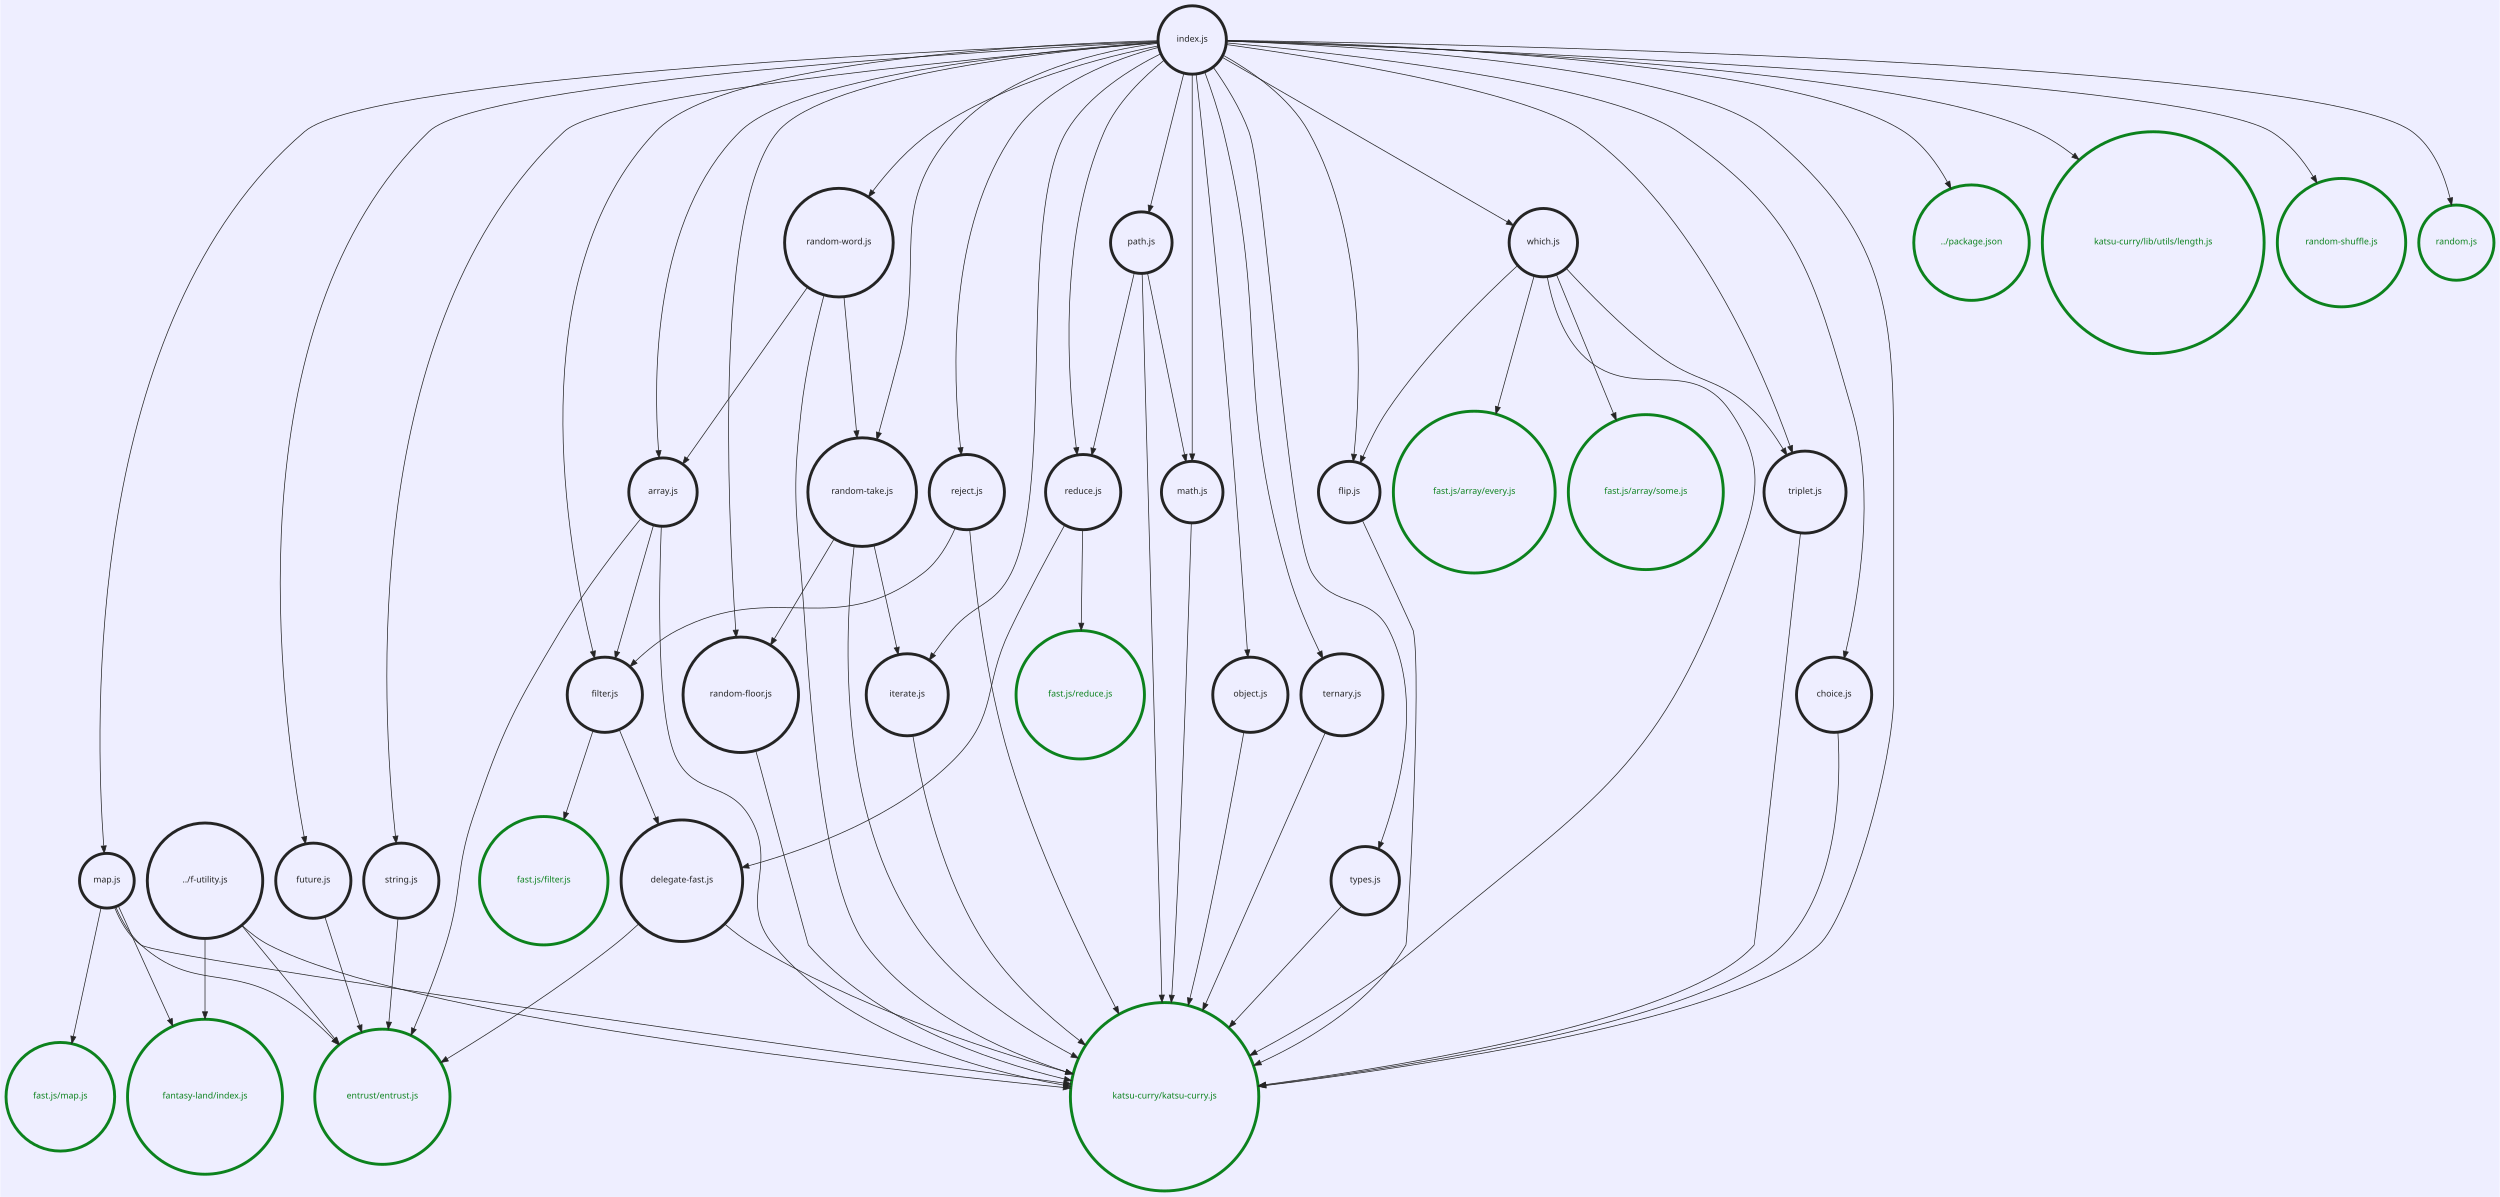
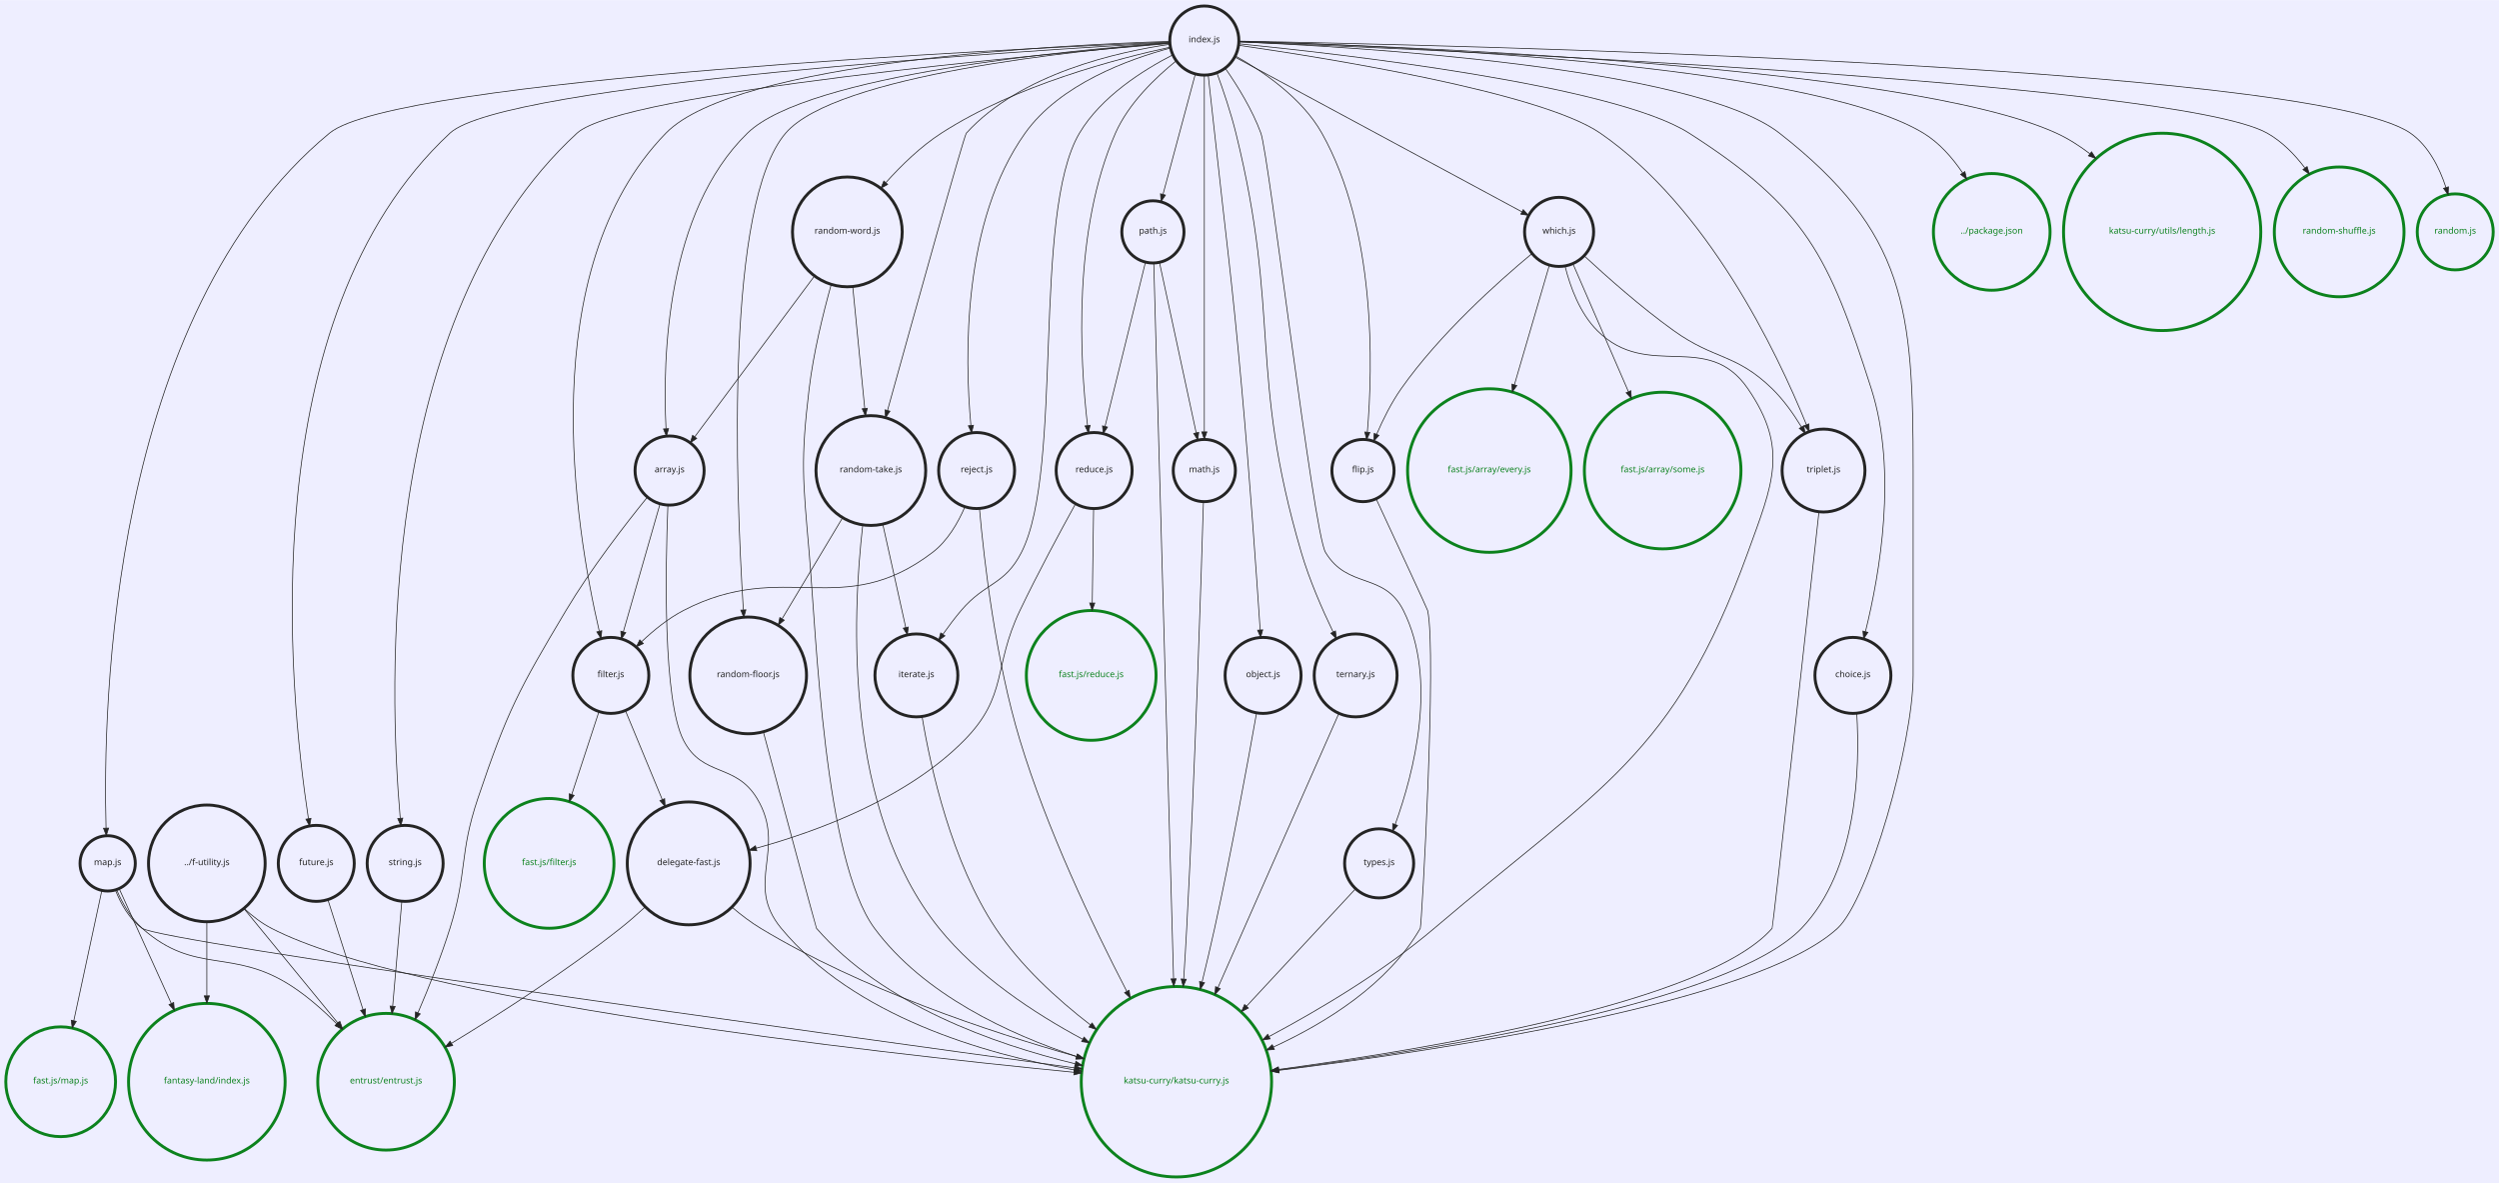
- <svg xmlns="http://www.w3.org/2000/svg" width="3438pt" height="1646pt" viewBox="0.00 0.00 3438.19 1646.49">
-   <g id="graph0" class="graph" transform="scale(1 1) rotate(0) translate(7.992 1638.494)">
-     <polygon fill="#eeeeff" stroke="transparent" points="-7.992,7.992 -7.992,-1638.494 3430.199,-1638.494 3430.199,7.992 -7.992,7.992" />
+ <svg xmlns="http://www.w3.org/2000/svg" width="3402pt" height="1610pt" viewBox="0.00 0.00 3402.19 1609.70">
+   <g id="graph0" class="graph" transform="scale(1 1) rotate(0) translate(7.992 1601.704)">
+     <polygon fill="#eeeeff" stroke="transparent" points="-7.992,7.992 -7.992,-1601.704 3394.199,-1601.704 3394.199,7.992 -7.992,7.992" />
    <g id="node1" class="node">
      <ellipse fill="none" stroke="#242424" stroke-width="4" cx="273.6" cy="-426.964" rx="79.398" ry="79.398" />
      <text text-anchor="middle" x="273.6" y="-424.564" font-family="Fira Code" font-size="12.00" fill="#242424">../f-utility.js</text>
    </g>
    <g id="node2" class="node">
      <ellipse fill="none" stroke="#0c821d" stroke-width="4" cx="517.6" cy="-129.784" rx="92.99" ry="92.99" />
      <text text-anchor="middle" x="517.6" y="-127.384" font-family="Fira Code" font-size="12.00" fill="#0c821d">entrust/entrust.js</text>
    </g>
    <g id="edge1" class="edge">
      <path fill="none" stroke="#242424" d="M323.861,-365.748C360.94,-320.589 411.73,-258.729 452.004,-209.677" />
      <polygon fill="#242424" stroke="#242424" points="454.733,-211.868 458.374,-201.918 449.323,-207.426 454.733,-211.868" />
    </g>
    <g id="node3" class="node">
      <ellipse fill="none" stroke="#0c821d" stroke-width="4" cx="273.6" cy="-129.784" rx="106.582" ry="106.582" />
      <text text-anchor="middle" x="273.6" y="-127.384" font-family="Fira Code" font-size="12.00" fill="#0c821d">fantasy-land/index.js</text>
    </g>
    <g id="edge2" class="edge">
      <path fill="none" stroke="#242424" d="M273.6,-347.715C273.6,-316.862 273.6,-280.868 273.6,-247.125" />
      <polygon fill="#242424" stroke="#242424" points="277.1,-246.733 273.6,-236.733 270.1,-246.733 277.1,-246.733" />
    </g>
    <g id="node4" class="node">
      <ellipse fill="none" stroke="#0c821d" stroke-width="4" cx="1593.6" cy="-129.784" rx="129.568" ry="129.568" />
      <text text-anchor="middle" x="1593.6" y="-127.384" font-family="Fira Code" font-size="12.00" fill="#0c821d">katsu-curry/katsu-curry.js</text>
    </g>
    <g id="edge3" class="edge">
      <path fill="none" stroke="#242424" d="M324.142,-365.819C335.46,-355.305 348.139,-345.537 361.6,-338.568 550.528,-240.748 1173.153,-170.262 1454.004,-142.647" />
      <polygon fill="#242424" stroke="#242424" points="1454.647,-146.101 1464.258,-141.643 1453.965,-139.134 1454.647,-146.101" />
    </g>
    <g id="node5" class="node">
-       <ellipse fill="none" stroke="#0c821d" stroke-width="4" cx="2703.6" cy="-1304.708" rx="79.398" ry="79.398" />
-       <text text-anchor="middle" x="2703.6" y="-1302.308" font-family="Fira Code" font-size="12.00" fill="#0c821d">../package.json</text>
+       <ellipse fill="none" stroke="#0c821d" stroke-width="4" cx="2703.6" cy="-1286.313" rx="79.398" ry="79.398" />
+       <text text-anchor="middle" x="2703.6" y="-1283.913" font-family="Fira Code" font-size="12.00" fill="#0c821d">../package.json</text>
    </g>
    <g id="node6" class="node">
      <ellipse fill="none" stroke="#242424" stroke-width="4" cx="903.6" cy="-961.541" rx="47.017" ry="47.017" />
      <text text-anchor="middle" x="903.6" y="-959.141" font-family="Fira Code" font-size="12.00" fill="#242424">array.js</text>
    </g>
    <g id="edge4" class="edge">
      <path fill="none" stroke="#242424" d="M873.215,-925.142C842.972,-887.907 796.325,-827.664 762.6,-771.152 698.248,-663.321 682.719,-634.353 642.6,-515.36 616.924,-439.203 628.602,-415.269 604.6,-338.568 592.597,-300.209 576.285,-259.149 561.028,-223.678" />
      <polygon fill="#242424" stroke="#242424" points="564.155,-222.092 556.967,-214.309 557.732,-224.876 564.155,-222.092" />
    </g>
    <g id="edge5" class="edge">
      <path fill="none" stroke="#242424" d="M901.294,-914.377C897.847,-828.12 894.469,-648.8 922.6,-594.36 948.602,-544.041 993.316,-563.842 1022.6,-515.36 1063.926,-446.94 1004.562,-400.083 1055.6,-338.568 1154.713,-219.107 1330.908,-167.771 1454.585,-145.856" />
      <polygon fill="#242424" stroke="#242424" points="1455.257,-149.292 1464.515,-144.14 1454.065,-142.394 1455.257,-149.292" />
    </g>
    <g id="node7" class="node">
      <ellipse fill="none" stroke="#242424" stroke-width="4" cx="823.6" cy="-682.756" rx="51.714" ry="51.714" />
      <text text-anchor="middle" x="823.6" y="-680.356" font-family="Fira Code" font-size="12.00" fill="#242424">filter.js</text>
    </g>
    <g id="edge6" class="edge">
      <path fill="none" stroke="#242424" d="M890.569,-916.129C876.967,-868.731 855.579,-794.196 840.644,-742.152" />
      <polygon fill="#242424" stroke="#242424" points="843.963,-741.029 837.841,-732.383 837.235,-742.96 843.963,-741.029" />
    </g>
    <g id="node9" class="node">
      <ellipse fill="none" stroke="#242424" stroke-width="4" cx="929.6" cy="-426.964" rx="83.595" ry="83.595" />
      <text text-anchor="middle" x="929.6" y="-424.564" font-family="Fira Code" font-size="12.00" fill="#242424">delegate-fast.js</text>
    </g>
    <g id="edge11" class="edge">
      <path fill="none" stroke="#242424" d="M843.414,-634.943C857.506,-600.936 876.837,-554.289 893.62,-513.789" />
      <polygon fill="#242424" stroke="#242424" points="896.897,-515.023 897.492,-504.445 890.43,-512.343 896.897,-515.023" />
    </g>
    <g id="node10" class="node">
      <ellipse fill="none" stroke="#0c821d" stroke-width="4" cx="739.6" cy="-426.964" rx="88.292" ry="88.292" />
      <text text-anchor="middle" x="739.6" y="-424.564" font-family="Fira Code" font-size="12.00" fill="#0c821d">fast.js/filter.js</text>
    </g>
    <g id="edge10" class="edge">
      <path fill="none" stroke="#242424" d="M807.404,-633.437C796.922,-601.517 782.939,-558.937 770.395,-520.737" />
      <polygon fill="#242424" stroke="#242424" points="773.685,-519.538 767.239,-511.129 767.034,-521.722 773.685,-519.538" />
    </g>
    <g id="node8" class="node">
      <ellipse fill="none" stroke="#242424" stroke-width="4" cx="2514.6" cy="-682.756" rx="51.714" ry="51.714" />
      <text text-anchor="middle" x="2514.6" y="-680.356" font-family="Fira Code" font-size="12.00" fill="#242424">choice.js</text>
    </g>
    <g id="edge7" class="edge">
      <path fill="none" stroke="#242424" d="M2519.825,-631.313C2524.38,-556.49 2520.858,-417.935 2444.6,-338.568 2347.333,-237.335 1947.963,-173.548 1732.67,-145.833" />
      <polygon fill="#242424" stroke="#242424" points="1732.922,-142.337 1722.559,-144.54 1732.034,-149.28 1732.922,-142.337" />
    </g>
    <g id="edge8" class="edge">
      <path fill="none" stroke="#242424" d="M870.245,-367.548C859.356,-357.524 847.864,-347.487 836.6,-338.568 762.731,-280.071 672.372,-222.07 606.705,-182.103" />
      <polygon fill="#242424" stroke="#242424" points="608.378,-179.024 598.013,-176.83 604.748,-185.009 608.378,-179.024" />
    </g>
    <g id="edge9" class="edge">
      <path fill="none" stroke="#242424" d="M988.688,-367.233C1000.907,-356.789 1014.168,-346.686 1027.6,-338.568 1164.262,-255.968 1338.9,-197.7 1457.806,-164.08" />
      <polygon fill="#242424" stroke="#242424" points="1459.018,-167.375 1467.7,-161.303 1457.126,-160.636 1459.018,-167.375" />
    </g>
    <g id="node11" class="node">
      <ellipse fill="none" stroke="#242424" stroke-width="4" cx="1847.6" cy="-961.541" rx="42.32" ry="42.32" />
      <text text-anchor="middle" x="1847.6" y="-959.141" font-family="Fira Code" font-size="12.00" fill="#242424">flip.js</text>
    </g>
    <g id="edge12" class="edge">
      <path fill="none" stroke="#242424" d="M1865.508,-923.066C1891.108,-868.027 1935.157,-773.169 1935.6,-771.152 1948.238,-713.689 1927.496,-341.847 1925.6,-338.568 1881.721,-262.68 1798.008,-210.317 1725.625,-177.01" />
      <polygon fill="#242424" stroke="#242424" points="1726.958,-173.771 1716.404,-172.84 1724.074,-180.15 1726.958,-173.771" />
    </g>
    <g id="node12" class="node">
      <ellipse fill="none" stroke="#242424" stroke-width="4" cx="422.6" cy="-426.964" rx="51.714" ry="51.714" />
      <text text-anchor="middle" x="422.6" y="-424.564" font-family="Fira Code" font-size="12.00" fill="#242424">future.js</text>
    </g>
    <g id="edge13" class="edge">
      <path fill="none" stroke="#242424" d="M438.394,-377.557C451.381,-336.933 470.186,-278.106 486.214,-227.965" />
      <polygon fill="#242424" stroke="#242424" points="489.565,-228.977 489.276,-218.386 482.898,-226.846 489.565,-228.977" />
    </g>
    <g id="node13" class="node">
-       <ellipse fill="none" stroke="#242424" stroke-width="4" cx="1631.6" cy="-1583.493" rx="47.017" ry="47.017" />
-       <text text-anchor="middle" x="1631.6" y="-1581.093" font-family="Fira Code" font-size="12.00" fill="#242424">index.js</text>
+       <ellipse fill="none" stroke="#242424" stroke-width="4" cx="1631.6" cy="-1546.704" rx="47.017" ry="47.017" />
+       <text text-anchor="middle" x="1631.6" y="-1544.304" font-family="Fira Code" font-size="12.00" fill="#242424">index.js</text>
    </g>
    <g id="edge14" class="edge">
-       <path fill="none" stroke="#242424" d="M1678.824,-1582.059C1831.103,-1576.525 2305.954,-1551.888 2420.6,-1457.485 2601.154,-1308.812 2596.6,-1195.429 2596.6,-961.541 2596.6,-961.541 2596.6,-961.541 2596.6,-682.756 2596.6,-590.41 2536.301,-377.893 2493.6,-338.568 2383.717,-237.372 1957.288,-172.907 1733.113,-145.295" />
+       <path fill="none" stroke="#242424" d="M1678.807,-1544.962C1829.924,-1538.509 2298.645,-1511.435 2414.6,-1420.696 2587.476,-1285.414 2596.6,-1181.057 2596.6,-961.541 2596.6,-961.541 2596.6,-961.541 2596.6,-682.756 2596.6,-590.41 2536.301,-377.893 2493.6,-338.568 2383.717,-237.372 1957.288,-172.907 1733.113,-145.295" />
      <polygon fill="#242424" stroke="#242424" points="1733.273,-141.788 1722.922,-144.048 1732.423,-148.736 1733.273,-141.788" />
    </g>
    <g id="edge16" class="edge">
-       <path fill="none" stroke="#242424" d="M1678.657,-1582.732C1852.099,-1579.133 2453.679,-1559.399 2610.6,-1457.485 2636.336,-1440.77 2656.062,-1414.192 2670.582,-1387.857" />
-       <polygon fill="#242424" stroke="#242424" points="2673.713,-1389.424 2675.308,-1378.95 2667.529,-1386.143 2673.713,-1389.424" />
+       <path fill="none" stroke="#242424" d="M1678.765,-1545.634C1851.928,-1540.954 2450.854,-1517.916 2610.6,-1420.696 2632.115,-1407.602 2649.891,-1387.431 2663.935,-1366.665" />
+       <polygon fill="#242424" stroke="#242424" points="2667.01,-1368.356 2669.527,-1358.065 2661.142,-1364.54 2667.01,-1368.356" />
    </g>
    <g id="edge17" class="edge">
-       <path fill="none" stroke="#242424" d="M1584.678,-1580.499C1454.229,-1571.206 1091.449,-1538.463 1009.6,-1457.485 890.241,-1339.395 889.888,-1122.036 897.474,-1018.833" />
-       <polygon fill="#242424" stroke="#242424" points="900.983,-1018.857 898.279,-1008.613 894.005,-1018.307 900.983,-1018.857" />
+       <path fill="none" stroke="#242424" d="M1584.276,-1543.608C1453.604,-1534.091 1092.008,-1500.908 1009.6,-1420.696 899.301,-1313.335 893.874,-1115.776 898.746,-1018.588" />
+       <polygon fill="#242424" stroke="#242424" points="902.253,-1018.553 899.315,-1008.374 895.264,-1018.163 902.253,-1018.553" />
    </g>
    <g id="edge19" class="edge">
-       <path fill="none" stroke="#242424" d="M1584.465,-1582.519C1437.075,-1578.437 989.059,-1557.846 893.6,-1457.485 704.543,-1258.718 771.433,-887.628 807.13,-742.815" />
-       <polygon fill="#242424" stroke="#242424" points="810.607,-743.336 809.642,-732.785 803.817,-741.635 810.607,-743.336" />
+       <path fill="none" stroke="#242424" d="M1584.377,-1545.556C1437.779,-1540.969 994.578,-1519.067 898.6,-1420.696 717.211,-1234.783 775.096,-883.729 807.811,-743.175" />
+       <polygon fill="#242424" stroke="#242424" points="811.316,-743.562 810.215,-733.024 804.504,-741.948 811.316,-743.562" />
    </g>
    <g id="edge18" class="edge">
-       <path fill="none" stroke="#242424" d="M1678.645,-1579.524C1813.331,-1567.41 2197.301,-1527.418 2299.6,-1457.485 2465.919,-1343.787 2484.122,-1266.609 2539.6,-1072.931 2572.068,-959.585 2548.966,-820.422 2530.757,-742.659" />
-       <polygon fill="#242424" stroke="#242424" points="2534.072,-741.474 2528.339,-732.564 2527.264,-743.105 2534.072,-741.474" />
+       <path fill="none" stroke="#242424" d="M1678.834,-1542.269C1812.217,-1529.039 2188.724,-1486.634 2291.6,-1420.696 2451.427,-1318.256 2481.735,-1253.735 2539.6,-1072.931 2575.588,-960.483 2551.13,-820.714 2531.753,-742.663" />
+       <polygon fill="#242424" stroke="#242424" points="2535.034,-741.362 2529.179,-732.532 2528.249,-743.085 2535.034,-741.362" />
    </g>
    <g id="edge20" class="edge">
-       <path fill="none" stroke="#242424" d="M1673.849,-1562.691C1711.565,-1541.693 1764.852,-1505.522 1791.6,-1457.485 1871.947,-1313.19 1863.693,-1108.836 1854.233,-1013.848" />
-       <polygon fill="#242424" stroke="#242424" points="1857.687,-1013.218 1853.169,-1003.635 1850.725,-1013.944 1857.687,-1013.218" />
+       <path fill="none" stroke="#242424" d="M1673.75,-1525.846C1711.397,-1504.81 1764.638,-1468.613 1791.6,-1420.696 1865.561,-1289.252 1861.141,-1103.54 1853.539,-1013.936" />
+       <polygon fill="#242424" stroke="#242424" points="1857.005,-1013.401 1852.626,-1003.754 1850.033,-1014.027 1857.005,-1013.401" />
    </g>
    <g id="edge21" class="edge">
-       <path fill="none" stroke="#242424" d="M1584.504,-1581.147C1389.845,-1571.011 654.813,-1528.275 581.6,-1457.485 307.445,-1192.403 376.823,-665.769 409.997,-487.543" />
-       <polygon fill="#242424" stroke="#242424" points="413.466,-488.038 411.886,-477.561 406.588,-486.736 413.466,-488.038" />
+       <path fill="none" stroke="#242424" d="M1584.642,-1544.144C1393.088,-1533.276 677.485,-1488.392 604.6,-1420.696 334.958,-1170.248 385.058,-662.789 411.908,-487.858" />
+       <polygon fill="#242424" stroke="#242424" points="415.393,-488.225 413.482,-477.804 408.477,-487.142 415.393,-488.225" />
    </g>
    <g id="node14" class="node">
-       <ellipse fill="none" stroke="#0c821d" stroke-width="4" cx="2953.6" cy="-1304.708" rx="152.554" ry="152.554" />
-       <text text-anchor="middle" x="2953.6" y="-1302.308" font-family="Fira Code" font-size="12.00" fill="#0c821d">katsu-curry/lib/utils/length.js</text>
+       <ellipse fill="none" stroke="#0c821d" stroke-width="4" cx="2935.6" cy="-1286.313" rx="134.265" ry="134.265" />
+       <text text-anchor="middle" x="2935.6" y="-1283.913" font-family="Fira Code" font-size="12.00" fill="#0c821d">katsu-curry/utils/length.js</text>
    </g>
    <g id="edge15" class="edge">
-       <path fill="none" stroke="#242424" d="M1678.671,-1582.346C1869.902,-1577.087 2588.105,-1551.343 2791.6,-1457.485 2809.852,-1449.066 2827.372,-1437.766 2843.705,-1425.101" />
-       <polygon fill="#242424" stroke="#242424" points="2845.992,-1427.754 2851.626,-1418.781 2841.626,-1422.282 2845.992,-1427.754" />
+       <path fill="none" stroke="#242424" d="M1678.657,-1545.528C1869.836,-1540.153 2587.86,-1514.02 2791.6,-1420.696 2807.601,-1413.366 2822.989,-1403.552 2837.363,-1392.549" />
+       <polygon fill="#242424" stroke="#242424" points="2839.567,-1395.268 2845.242,-1386.322 2835.226,-1389.776 2839.567,-1395.268" />
    </g>
    <g id="node15" class="node">
      <ellipse fill="none" stroke="#242424" stroke-width="4" cx="1239.6" cy="-682.756" rx="56.412" ry="56.412" />
      <text text-anchor="middle" x="1239.6" y="-680.356" font-family="Fira Code" font-size="12.00" fill="#242424">iterate.js</text>
    </g>
    <g id="edge22" class="edge">
-       <path fill="none" stroke="#242424" d="M1588.452,-1564.657C1547.707,-1544.429 1488.52,-1508.213 1458.6,-1457.485 1389.501,-1340.329 1443.503,-971.771 1382.6,-850.152 1359.941,-804.902 1333.357,-809.726 1300.6,-771.152 1292.04,-761.072 1283.542,-749.793 1275.727,-738.753" />
+       <path fill="none" stroke="#242424" d="M1588.572,-1527.199C1548.659,-1506.69 1491.113,-1470.465 1461.6,-1420.696 1396.313,-1310.601 1440.661,-964.223 1382.6,-850.152 1359.645,-805.052 1333.357,-809.726 1300.6,-771.152 1292.04,-761.072 1283.542,-749.793 1275.727,-738.753" />
      <polygon fill="#242424" stroke="#242424" points="1278.483,-736.585 1269.895,-730.38 1272.739,-740.586 1278.483,-736.585" />
    </g>
    <g id="node16" class="node">
      <ellipse fill="none" stroke="#242424" stroke-width="4" cx="138.6" cy="-426.964" rx="37.623" ry="37.623" />
      <text text-anchor="middle" x="138.6" y="-424.564" font-family="Fira Code" font-size="12.00" fill="#242424">map.js</text>
    </g>
    <g id="edge23" class="edge">
-       <path fill="none" stroke="#242424" d="M1584.461,-1581.757C1371.001,-1573.485 501.426,-1535.203 410.6,-1457.485 106.74,-1197.475 122.079,-641.972 134.227,-475.247" />
-       <polygon fill="#242424" stroke="#242424" points="137.75,-475.071 135.019,-464.834 130.77,-474.54 137.75,-475.071" />
+       <path fill="none" stroke="#242424" d="M1584.28,-1544.751C1373.957,-1535.668 530.309,-1494.824 440.6,-1420.696 141.032,-1173.156 131.817,-638.109 136.394,-475.083" />
+       <polygon fill="#242424" stroke="#242424" points="139.899,-474.994 136.713,-464.889 132.902,-474.775 139.899,-474.994" />
    </g>
    <g id="node17" class="node">
      <ellipse fill="none" stroke="#242424" stroke-width="4" cx="1631.6" cy="-961.541" rx="42.32" ry="42.32" />
      <text text-anchor="middle" x="1631.6" y="-959.141" font-family="Fira Code" font-size="12.00" fill="#242424">math.js</text>
    </g>
    <g id="edge24" class="edge">
-       <path fill="none" stroke="#242424" d="M1631.6,-1536.235C1631.6,-1422.45 1631.6,-1133.87 1631.6,-1014.49" />
-       <polygon fill="#242424" stroke="#242424" points="1635.1,-1014.152 1631.6,-1004.152 1628.1,-1014.152 1635.1,-1014.152" />
+       <path fill="none" stroke="#242424" d="M1631.6,-1499.313C1631.6,-1391.268 1631.6,-1127.328 1631.6,-1014.308" />
+       <polygon fill="#242424" stroke="#242424" points="1635.1,-1014.174 1631.6,-1004.174 1628.1,-1014.174 1635.1,-1014.174" />
    </g>
    <g id="node18" class="node">
      <ellipse fill="none" stroke="#242424" stroke-width="4" cx="1711.6" cy="-682.756" rx="51.714" ry="51.714" />
      <text text-anchor="middle" x="1711.6" y="-680.356" font-family="Fira Code" font-size="12.00" fill="#242424">object.js</text>
    </g>
    <g id="edge25" class="edge">
-       <path fill="none" stroke="#242424" d="M1636.983,-1536.537C1639.658,-1512.842 1642.888,-1483.648 1645.6,-1457.485 1663.303,-1286.698 1668.014,-1244.012 1682.6,-1072.931 1692.485,-956.989 1702.127,-821.5 1707.424,-744.542" />
-       <polygon fill="#242424" stroke="#242424" points="1710.918,-744.754 1708.111,-734.538 1703.934,-744.274 1710.918,-744.754" />
+       <path fill="none" stroke="#242424" d="M1636.871,-1499.736C1639.517,-1476.038 1642.756,-1446.845 1645.6,-1420.696 1662.404,-1266.172 1668.616,-1227.735 1682.6,-1072.931 1693.069,-957.04 1702.513,-821.534 1707.616,-744.559" />
+       <polygon fill="#242424" stroke="#242424" points="1711.11,-744.761 1708.277,-734.552 1704.125,-744.3 1711.11,-744.761" />
    </g>
    <g id="node19" class="node">
-       <ellipse fill="none" stroke="#242424" stroke-width="4" cx="1561.6" cy="-1304.708" rx="42.32" ry="42.32" />
-       <text text-anchor="middle" x="1561.6" y="-1302.308" font-family="Fira Code" font-size="12.00" fill="#242424">path.js</text>
+       <ellipse fill="none" stroke="#242424" stroke-width="4" cx="1561.6" cy="-1286.313" rx="42.32" ry="42.32" />
+       <text text-anchor="middle" x="1561.6" y="-1283.913" font-family="Fira Code" font-size="12.00" fill="#242424">path.js</text>
    </g>
    <g id="edge26" class="edge">
-       <path fill="none" stroke="#242424" d="M1620.12,-1537.77C1607.574,-1487.807 1587.526,-1407.962 1574.461,-1355.928" />
-       <polygon fill="#242424" stroke="#242424" points="1577.775,-1354.755 1571.945,-1345.909 1570.986,-1356.46 1577.775,-1354.755" />
+       <path fill="none" stroke="#242424" d="M1619.327,-1501.049C1607.027,-1455.296 1588.13,-1385.001 1575.337,-1337.411" />
+       <polygon fill="#242424" stroke="#242424" points="1578.68,-1336.366 1572.704,-1327.618 1571.92,-1338.184 1578.68,-1336.366" />
    </g>
    <g id="node20" class="node">
      <ellipse fill="none" stroke="#242424" stroke-width="4" cx="1010.6" cy="-682.756" rx="79.398" ry="79.398" />
      <text text-anchor="middle" x="1010.6" y="-680.356" font-family="Fira Code" font-size="12.00" fill="#242424">random-floor.js</text>
    </g>
    <g id="edge27" class="edge">
-       <path fill="none" stroke="#242424" d="M1584.457,-1580.158C1460.438,-1570.338 1129.933,-1537.068 1061.6,-1457.485 975.205,-1356.864 991.495,-953.179 1003.655,-771.796" />
-       <polygon fill="#242424" stroke="#242424" points="1007.152,-771.965 1004.34,-761.75 1000.168,-771.489 1007.152,-771.965" />
+       <path fill="none" stroke="#242424" d="M1584.471,-1543.357C1460.488,-1533.506 1130.063,-1500.168 1061.6,-1420.696 979.831,-1325.777 993.079,-946.884 1004.006,-772.022" />
+       <polygon fill="#242424" stroke="#242424" points="1007.513,-772.021 1004.656,-761.818 1000.528,-771.576 1007.513,-772.021" />
    </g>
    <g id="node21" class="node">
-       <ellipse fill="none" stroke="#0c821d" stroke-width="4" cx="3212.6" cy="-1304.708" rx="88.292" ry="88.292" />
-       <text text-anchor="middle" x="3212.6" y="-1302.308" font-family="Fira Code" font-size="12.00" fill="#0c821d">random-shuffle.js</text>
+       <ellipse fill="none" stroke="#0c821d" stroke-width="4" cx="3176.6" cy="-1286.313" rx="88.292" ry="88.292" />
+       <text text-anchor="middle" x="3176.6" y="-1283.913" font-family="Fira Code" font-size="12.00" fill="#0c821d">random-shuffle.js</text>
    </g>
    <g id="edge28" class="edge">
-       <path fill="none" stroke="#242424" d="M1678.793,-1581.963C1917.987,-1573.882 2989.977,-1533.627 3115.6,-1457.485 3139.769,-1442.836 3158.929,-1419.618 3173.617,-1395.663" />
-       <polygon fill="#242424" stroke="#242424" points="3176.767,-1397.211 3178.827,-1386.818 3170.735,-1393.658 3176.767,-1397.211" />
+       <path fill="none" stroke="#242424" d="M1678.69,-1544.912C1913.778,-1535.658 2954.041,-1490.989 3078.6,-1420.696 3098.663,-1409.374 3115.739,-1392.057 3129.741,-1373.582" />
+       <polygon fill="#242424" stroke="#242424" points="3132.909,-1375.176 3135.958,-1365.029 3127.247,-1371.06 3132.909,-1375.176" />
    </g>
    <g id="node22" class="node">
      <ellipse fill="none" stroke="#242424" stroke-width="4" cx="1177.6" cy="-961.541" rx="74.701" ry="74.701" />
      <text text-anchor="middle" x="1177.6" y="-959.141" font-family="Fira Code" font-size="12.00" fill="#242424">random-take.js</text>
    </g>
    <g id="edge29" class="edge">
-       <path fill="none" stroke="#242424" d="M1584.771,-1579.057C1513.228,-1569.706 1377.278,-1541.352 1303.6,-1457.485 1211.381,-1352.511 1264.456,-1287.241 1229.6,-1151.931 1220.42,-1116.295 1209.791,-1077.05 1200.544,-1043.497" />
-       <polygon fill="#242424" stroke="#242424" points="1203.884,-1042.444 1197.848,-1033.736 1197.136,-1044.307 1203.884,-1042.444" />
+       <path fill="none" stroke="#242424" d="M1584.848,-1541.619C1514.446,-1531.451 1381.598,-1502.08 1307.6,-1420.696 1304.35,-1417.12 1236.741,-1174.709 1200.343,-1043.611" />
+       <polygon fill="#242424" stroke="#242424" points="1203.611,-1042.297 1197.564,-1033.597 1196.866,-1044.169 1203.611,-1042.297" />
    </g>
    <g id="node23" class="node">
-       <ellipse fill="none" stroke="#242424" stroke-width="4" cx="1145.6" cy="-1304.708" rx="74.701" ry="74.701" />
-       <text text-anchor="middle" x="1145.6" y="-1302.308" font-family="Fira Code" font-size="12.00" fill="#242424">random-word.js</text>
+       <ellipse fill="none" stroke="#242424" stroke-width="4" cx="1145.6" cy="-1286.313" rx="74.701" ry="74.701" />
+       <text text-anchor="middle" x="1145.6" y="-1283.913" font-family="Fira Code" font-size="12.00" fill="#242424">random-word.js</text>
    </g>
    <g id="edge30" class="edge">
-       <path fill="none" stroke="#242424" d="M1585.049,-1575.35C1513.064,-1561.04 1372.714,-1526.158 1273.6,-1457.485 1242.142,-1435.689 1213.974,-1404.209 1192.126,-1375.482" />
-       <polygon fill="#242424" stroke="#242424" points="1194.923,-1373.378 1186.133,-1367.463 1189.315,-1377.568 1194.923,-1373.378" />
+       <path fill="none" stroke="#242424" d="M1585.277,-1537.72C1513.902,-1522.332 1374.712,-1486.088 1273.6,-1420.696 1245.647,-1402.618 1219.409,-1377.243 1198.053,-1353.406" />
+       <polygon fill="#242424" stroke="#242424" points="1200.531,-1350.924 1191.295,-1345.732 1195.277,-1355.55 1200.531,-1350.924" />
    </g>
    <g id="node24" class="node">
-       <ellipse fill="none" stroke="#0c821d" stroke-width="4" cx="3370.6" cy="-1304.708" rx="51.714" ry="51.714" />
-       <text text-anchor="middle" x="3370.6" y="-1302.308" font-family="Fira Code" font-size="12.00" fill="#0c821d">random.js</text>
+       <ellipse fill="none" stroke="#0c821d" stroke-width="4" cx="3334.6" cy="-1286.313" rx="51.714" ry="51.714" />
+       <text text-anchor="middle" x="3334.6" y="-1283.913" font-family="Fira Code" font-size="12.00" fill="#0c821d">random.js</text>
    </g>
    <g id="edge31" class="edge">
-       <path fill="none" stroke="#242424" d="M1678.736,-1582.891C1937.092,-1579.208 3174.674,-1556.469 3309.6,-1457.485 3338.712,-1436.128 3353.947,-1398.606 3361.912,-1366.094" />
-       <polygon fill="#242424" stroke="#242424" points="3365.36,-1366.714 3364.157,-1356.188 3358.533,-1365.167 3365.36,-1366.714" />
+       <path fill="none" stroke="#242424" d="M1678.9,-1545.911C1934.044,-1541.264 3139.644,-1514.447 3273.6,-1420.696 3298.184,-1403.49 3313.042,-1373.901 3321.927,-1346.861" />
+       <polygon fill="#242424" stroke="#242424" points="3325.352,-1347.629 3324.937,-1337.042 3318.66,-1345.577 3325.352,-1347.629" />
    </g>
    <g id="node25" class="node">
      <ellipse fill="none" stroke="#242424" stroke-width="4" cx="1481.6" cy="-961.541" rx="51.714" ry="51.714" />
      <text text-anchor="middle" x="1481.6" y="-959.141" font-family="Fira Code" font-size="12.00" fill="#242424">reduce.js</text>
    </g>
    <g id="edge32" class="edge">
-       <path fill="none" stroke="#242424" d="M1593.302,-1555.933C1564.934,-1533.101 1528.262,-1497.926 1510.6,-1457.485 1447.153,-1312.208 1459.864,-1119.887 1472.08,-1022.964" />
-       <polygon fill="#242424" stroke="#242424" points="1475.589,-1023.125 1473.41,-1012.756 1468.647,-1022.22 1475.589,-1023.125" />
+       <path fill="none" stroke="#242424" d="M1593.355,-1519.121C1565.016,-1496.276 1528.356,-1461.095 1510.6,-1420.696 1452.5,-1288.504 1461.996,-1114.038 1472.592,-1022.927" />
+       <polygon fill="#242424" stroke="#242424" points="1476.094,-1023.119 1473.819,-1012.772 1469.145,-1022.28 1476.094,-1023.119" />
    </g>
    <g id="node26" class="node">
      <ellipse fill="none" stroke="#242424" stroke-width="4" cx="1321.6" cy="-961.541" rx="51.714" ry="51.714" />
      <text text-anchor="middle" x="1321.6" y="-959.141" font-family="Fira Code" font-size="12.00" fill="#242424">reject.js</text>
    </g>
    <g id="edge33" class="edge">
-       <path fill="none" stroke="#242424" d="M1585.272,-1573.357C1528.715,-1558.377 1434.792,-1524.548 1387.6,-1457.485 1294.57,-1325.282 1301.922,-1123.188 1312.87,-1022.693" />
-       <polygon fill="#242424" stroke="#242424" points="1316.353,-1023.037 1314.007,-1012.705 1309.398,-1022.245 1316.353,-1023.037" />
+       <path fill="none" stroke="#242424" d="M1585.385,-1536.488C1528.945,-1521.426 1435.142,-1487.511 1387.6,-1420.696 1302.121,-1300.563 1305.148,-1117.425 1313.808,-1022.84" />
+       <polygon fill="#242424" stroke="#242424" points="1317.294,-1023.151 1314.773,-1012.861 1310.326,-1022.477 1317.294,-1023.151" />
    </g>
    <g id="node27" class="node">
      <ellipse fill="none" stroke="#242424" stroke-width="4" cx="543.6" cy="-426.964" rx="51.714" ry="51.714" />
      <text text-anchor="middle" x="543.6" y="-424.564" font-family="Fira Code" font-size="12.00" fill="#242424">string.js</text>
    </g>
    <g id="edge34" class="edge">
-       <path fill="none" stroke="#242424" d="M1584.724,-1579.762C1413.41,-1565.712 828.073,-1513.911 767.6,-1457.485 485.929,-1194.664 515.959,-667.691 535.585,-488.352" />
-       <polygon fill="#242424" stroke="#242424" points="539.075,-488.634 536.714,-478.305 532.119,-487.852 539.075,-488.634" />
+       <path fill="none" stroke="#242424" d="M1584.712,-1542.851C1414.743,-1528.476 837.751,-1475.952 777.6,-1420.696 504.049,-1169.403 521.56,-663.561 536.907,-488.36" />
+       <polygon fill="#242424" stroke="#242424" points="540.403,-488.563 537.819,-478.288 533.431,-487.931 540.403,-488.563" />
    </g>
    <g id="node28" class="node">
      <ellipse fill="none" stroke="#242424" stroke-width="4" cx="1837.6" cy="-682.756" rx="56.412" ry="56.412" />
      <text text-anchor="middle" x="1837.6" y="-680.356" font-family="Fira Code" font-size="12.00" fill="#242424">ternary.js</text>
    </g>
    <g id="edge35" class="edge">
-       <path fill="none" stroke="#242424" d="M1648.843,-1539.468C1657.649,-1515.534 1667.893,-1485.233 1674.6,-1457.485 1738.7,-1192.314 1687.98,-1112.27 1763.6,-850.152 1774.342,-812.918 1791.645,-773.168 1806.818,-741.75" />
-       <polygon fill="#242424" stroke="#242424" points="1809.995,-743.221 1811.241,-732.7 1803.706,-740.148 1809.995,-743.221" />
+       <path fill="none" stroke="#242424" d="M1648.74,-1502.654C1657.517,-1478.713 1667.764,-1448.412 1674.6,-1420.696 1736.053,-1171.52 1691.323,-1096.406 1763.6,-850.152 1774.514,-812.968 1791.824,-773.22 1806.96,-741.791" />
+       <polygon fill="#242424" stroke="#242424" points="1810.137,-743.26 1811.37,-732.737 1803.844,-740.195 1810.137,-743.26" />
    </g>
    <g id="node29" class="node">
      <ellipse fill="none" stroke="#242424" stroke-width="4" cx="2474.6" cy="-961.541" rx="56.412" ry="56.412" />
      <text text-anchor="middle" x="2474.6" y="-959.141" font-family="Fira Code" font-size="12.00" fill="#242424">triplet.js</text>
    </g>
    <g id="edge36" class="edge">
-       <path fill="none" stroke="#242424" d="M1678.591,-1577.229C1794.595,-1561.035 2090.929,-1514.999 2170.6,-1457.485 2324.247,-1346.567 2415.98,-1131.802 2454.015,-1025.015" />
-       <polygon fill="#242424" stroke="#242424" points="2457.403,-1025.931 2457.42,-1015.336 2450.8,-1023.608 2457.403,-1025.931" />
+       <path fill="none" stroke="#242424" d="M1678.445,-1540.233C1794.112,-1523.561 2089.729,-1476.509 2170.6,-1420.696 2316.57,-1319.955 2410.624,-1124.098 2451.351,-1023.885" />
+       <polygon fill="#242424" stroke="#242424" points="2454.644,-1025.076 2455.126,-1014.492 2448.149,-1022.465 2454.644,-1025.076" />
    </g>
    <g id="node30" class="node">
      <ellipse fill="none" stroke="#242424" stroke-width="4" cx="1869.6" cy="-426.964" rx="47.017" ry="47.017" />
      <text text-anchor="middle" x="1869.6" y="-424.564" font-family="Fira Code" font-size="12.00" fill="#242424">types.js</text>
    </g>
    <g id="edge37" class="edge">
-       <path fill="none" stroke="#242424" d="M1660.421,-1546.183C1677.48,-1522.158 1697.966,-1489.528 1709.6,-1457.485 1732.865,-1393.407 1761.768,-908.752 1796.6,-850.152 1826.622,-799.645 1876.244,-823.665 1902.6,-771.152 1949.792,-677.125 1916.902,-550.528 1891.461,-480.023" />
+       <path fill="none" stroke="#242424" d="M1660.111,-1509.021C1676.863,-1484.985 1696.971,-1452.476 1708.6,-1420.696 1719.621,-1390.577 1780.065,-877.633 1796.6,-850.152 1826.893,-799.807 1876.244,-823.665 1902.6,-771.152 1949.792,-677.125 1916.902,-550.528 1891.461,-480.023" />
      <polygon fill="#242424" stroke="#242424" points="1894.676,-478.625 1887.93,-470.456 1888.11,-481.049 1894.676,-478.625" />
    </g>
    <g id="node31" class="node">
-       <ellipse fill="none" stroke="#242424" stroke-width="4" cx="2114.6" cy="-1304.708" rx="47.017" ry="47.017" />
-       <text text-anchor="middle" x="2114.6" y="-1302.308" font-family="Fira Code" font-size="12.00" fill="#242424">which.js</text>
+       <ellipse fill="none" stroke="#242424" stroke-width="4" cx="2114.6" cy="-1286.313" rx="47.017" ry="47.017" />
+       <text text-anchor="middle" x="2114.6" y="-1283.913" font-family="Fira Code" font-size="12.00" fill="#242424">which.js</text>
    </g>
    <g id="edge38" class="edge">
-       <path fill="none" stroke="#242424" d="M1672.364,-1559.964C1760.604,-1509.033 1969.057,-1388.714 2064.863,-1333.416" />
-       <polygon fill="#242424" stroke="#242424" points="2066.864,-1336.302 2073.775,-1328.272 2063.364,-1330.24 2066.864,-1336.302" />
+       <path fill="none" stroke="#242424" d="M1673.198,-1524.278C1761.646,-1476.595 1968.12,-1365.282 2064.004,-1313.59" />
+       <polygon fill="#242424" stroke="#242424" points="2065.789,-1316.604 2072.931,-1308.778 2062.467,-1310.442 2065.789,-1316.604" />
    </g>
    <g id="edge39" class="edge">
      <path fill="none" stroke="#242424" d="M1247.31,-626.773C1259.288,-555.029 1287.549,-429.125 1347.6,-338.568 1381.258,-287.811 1430.698,-242.509 1476.443,-207.183" />
      <polygon fill="#242424" stroke="#242424" points="1478.812,-209.778 1484.639,-200.929 1474.566,-204.213 1478.812,-209.778" />
    </g>
    <g id="edge40" class="edge">
      <path fill="none" stroke="#242424" d="M150.902,-390.789C158.509,-373.038 169.87,-352.527 185.6,-338.568 258.324,-274.035 308.32,-312.924 389.6,-259.568 411.204,-245.386 432.049,-227.046 450.422,-208.644" />
      <polygon fill="#242424" stroke="#242424" points="453.1,-210.912 457.604,-201.322 448.103,-206.01 453.1,-210.912" />
    </g>
    <g id="edge41" class="edge">
      <path fill="none" stroke="#242424" d="M154.351,-392.292C171.643,-354.226 200.259,-291.232 225.125,-236.494" />
      <polygon fill="#242424" stroke="#242424" points="228.45,-237.636 229.4,-227.084 222.077,-234.741 228.45,-237.636" />
    </g>
    <g id="edge43" class="edge">
      <path fill="none" stroke="#242424" d="M149.157,-390.608C156.415,-372.124 167.993,-350.997 185.6,-338.568 211.556,-320.246 1104.944,-196.557 1454.946,-148.668" />
      <polygon fill="#242424" stroke="#242424" points="1455.454,-152.132 1464.888,-147.309 1454.506,-145.196 1455.454,-152.132" />
    </g>
    <g id="node32" class="node">
      <ellipse fill="none" stroke="#0c821d" stroke-width="4" cx="74.6" cy="-129.784" rx="74.701" ry="74.701" />
      <text text-anchor="middle" x="74.6" y="-127.384" font-family="Fira Code" font-size="12.00" fill="#0c821d">fast.js/map.js</text>
    </g>
    <g id="edge42" class="edge">
      <path fill="none" stroke="#242424" d="M130.624,-389.927C121.137,-345.875 105.011,-270.996 92.49,-212.853" />
      <polygon fill="#242424" stroke="#242424" points="95.882,-211.978 90.355,-202.94 89.039,-213.452 95.882,-211.978" />
    </g>
    <g id="edge44" class="edge">
      <path fill="none" stroke="#242424" d="M1630.374,-918.848C1627.384,-817.904 1619.109,-556.629 1607.6,-338.568 1606.424,-316.289 1605.007,-292.683 1603.532,-269.671" />
      <polygon fill="#242424" stroke="#242424" points="1607.012,-269.253 1602.873,-259.5 1600.026,-269.705 1607.012,-269.253" />
    </g>
    <g id="edge45" class="edge">
      <path fill="none" stroke="#242424" d="M1702.735,-631.841C1690.806,-564.509 1668.436,-442.255 1645.6,-338.568 1640.392,-314.921 1634.488,-289.864 1628.574,-265.627" />
      <polygon fill="#242424" stroke="#242424" points="1631.911,-264.54 1626.131,-255.661 1625.113,-266.207 1631.911,-264.54" />
    </g>
    <g id="edge46" class="edge">
-       <path fill="none" stroke="#242424" d="M1562.758,-1262.197C1567.1,-1102.771 1582.537,-535.97 1589.787,-269.781" />
-       <polygon fill="#242424" stroke="#242424" points="1593.289,-269.755 1590.063,-259.663 1586.292,-269.564 1593.289,-269.755" />
+       <path fill="none" stroke="#242424" d="M1562.777,-1243.78C1567.13,-1086.438 1582.446,-532.926 1589.715,-270.208" />
+       <polygon fill="#242424" stroke="#242424" points="1593.224,-269.929 1590.002,-259.836 1586.226,-269.735 1593.224,-269.929" />
    </g>
    <g id="edge47" class="edge">
-       <path fill="none" stroke="#242424" d="M1570.114,-1262.972C1582.919,-1200.194 1607.117,-1081.568 1621.033,-1013.348" />
-       <polygon fill="#242424" stroke="#242424" points="1624.522,-1013.753 1623.091,-1003.255 1617.663,-1012.354 1624.522,-1013.753" />
+       <path fill="none" stroke="#242424" d="M1570.537,-1244.851C1583.289,-1185.685 1606.691,-1077.109 1620.526,-1012.92" />
+       <polygon fill="#242424" stroke="#242424" points="1623.976,-1013.526 1622.661,-1003.013 1617.133,-1012.051 1623.976,-1013.526" />
    </g>
    <g id="edge48" class="edge">
-       <path fill="none" stroke="#242424" d="M1551.95,-1263.314C1537.928,-1203.166 1511.836,-1091.24 1495.671,-1021.9" />
-       <polygon fill="#242424" stroke="#242424" points="1499.04,-1020.934 1493.361,-1011.99 1492.223,-1022.523 1499.04,-1020.934" />
+       <path fill="none" stroke="#242424" d="M1551.387,-1244.851C1537.472,-1188.363 1512.464,-1086.837 1496.468,-1021.901" />
+       <polygon fill="#242424" stroke="#242424" points="1499.772,-1020.678 1493.982,-1011.806 1492.975,-1022.352 1499.772,-1020.678" />
    </g>
    <g id="edge49" class="edge">
      <path fill="none" stroke="#242424" d="M1031.197,-606.124C1058.42,-504.898 1103.036,-339.216 1103.6,-338.568 1194.032,-234.615 1345.193,-180.941 1455.752,-154.234" />
      <polygon fill="#242424" stroke="#242424" points="1456.726,-157.601 1465.649,-151.889 1455.112,-150.79 1456.726,-157.601" />
    </g>
    <g id="edge50" class="edge">
      <path fill="none" stroke="#242424" d="M1166.592,-887.679C1151.981,-760.644 1141.392,-499.002 1270.6,-338.568 1322.5,-274.124 1399.84,-223.148 1465.829,-187.702" />
      <polygon fill="#242424" stroke="#242424" points="1467.868,-190.582 1475.061,-182.804 1464.587,-184.399 1467.868,-190.582" />
    </g>
    <g id="edge51" class="edge">
      <path fill="none" stroke="#242424" d="M1193.809,-888.658C1203.508,-845.046 1215.73,-790.088 1225.108,-747.923" />
      <polygon fill="#242424" stroke="#242424" points="1228.551,-748.562 1227.305,-738.041 1221.718,-747.042 1228.551,-748.562" />
    </g>
    <g id="edge52" class="edge">
      <path fill="none" stroke="#242424" d="M1139.077,-897.232C1114.565,-856.312 1082.682,-803.088 1056.811,-759.898" />
      <polygon fill="#242424" stroke="#242424" points="1059.695,-757.902 1051.553,-751.122 1053.689,-761.499 1059.695,-757.902" />
    </g>
    <g id="edge53" class="edge">
-       <path fill="none" stroke="#242424" d="M1125.172,-1232.847C1113.336,-1187.421 1099.618,-1127.241 1093.6,-1072.931 1082.696,-974.52 1085.083,-948.798 1093.6,-850.152 1103.526,-735.187 1114.011,-431.364 1182.6,-338.568 1249.106,-248.59 1365.546,-194.621 1457.547,-164.166" />
+       <path fill="none" stroke="#242424" d="M1123.694,-1214.997C1112.217,-1173.901 1099.374,-1121.01 1093.6,-1072.931 1081.795,-974.624 1085.083,-948.798 1093.6,-850.152 1103.526,-735.187 1114.011,-431.364 1182.6,-338.568 1249.106,-248.59 1365.546,-194.621 1457.547,-164.166" />
      <polygon fill="#242424" stroke="#242424" points="1458.792,-167.442 1467.22,-161.021 1456.628,-160.785 1458.792,-167.442" />
    </g>
    <g id="edge54" class="edge">
-       <path fill="none" stroke="#242424" d="M1102.335,-1243.357C1054.812,-1175.966 979.545,-1069.235 936.569,-1008.293" />
-       <polygon fill="#242424" stroke="#242424" points="939.349,-1006.162 930.726,-1000.006 933.628,-1010.196 939.349,-1006.162" />
+       <path fill="none" stroke="#242424" d="M1100.932,-1226.367C1053.81,-1163.128 980.585,-1064.857 937.837,-1007.488" />
+       <polygon fill="#242424" stroke="#242424" points="940.539,-1005.257 931.757,-999.329 934.926,-1009.439 940.539,-1005.257" />
    </g>
    <g id="edge55" class="edge">
-       <path fill="none" stroke="#242424" d="M1152.544,-1230.246C1157.607,-1175.946 1164.475,-1102.296 1169.74,-1045.834" />
-       <polygon fill="#242424" stroke="#242424" points="1173.226,-1046.14 1170.67,-1035.858 1166.257,-1045.49 1173.226,-1046.14" />
+       <path fill="none" stroke="#242424" d="M1152.942,-1211.804C1157.811,-1162.381 1164.212,-1097.418 1169.272,-1046.065" />
+       <polygon fill="#242424" stroke="#242424" points="1172.768,-1046.28 1170.265,-1035.985 1165.802,-1045.593 1172.768,-1046.28" />
    </g>
    <g id="edge57" class="edge">
      <path fill="none" stroke="#242424" d="M1456.255,-916.297C1435.158,-878.054 1404.774,-821.597 1380.6,-771.152 1343.64,-694.024 1364.657,-655.254 1304.6,-594.36 1226.706,-515.38 1104.976,-470.57 1021.467,-447.568" />
      <polygon fill="#242424" stroke="#242424" points="1022.299,-444.168 1011.732,-444.938 1020.473,-450.925 1022.299,-444.168" />
    </g>
    <g id="node33" class="node">
      <ellipse fill="none" stroke="#0c821d" stroke-width="4" cx="1477.6" cy="-682.756" rx="88.292" ry="88.292" />
      <text text-anchor="middle" x="1477.6" y="-680.356" font-family="Fira Code" font-size="12.00" fill="#0c821d">fast.js/reduce.js</text>
    </g>
    <g id="edge56" class="edge">
      <path fill="none" stroke="#242424" d="M1480.857,-909.757C1480.341,-873.747 1479.636,-824.618 1479.014,-781.274" />
      <polygon fill="#242424" stroke="#242424" points="1482.513,-781.208 1478.87,-771.259 1475.514,-781.309 1482.513,-781.208" />
    </g>
    <g id="edge58" class="edge">
      <path fill="none" stroke="#242424" d="M1325.454,-910.073C1331.829,-838.137 1347.324,-704.024 1380.6,-594.36 1417.127,-473.981 1478.526,-344.445 1526.045,-252.816" />
      <polygon fill="#242424" stroke="#242424" points="1529.23,-254.277 1530.744,-243.791 1523.022,-251.044 1529.23,-254.277" />
    </g>
    <g id="edge59" class="edge">
      <path fill="none" stroke="#242424" d="M1305.676,-912.208C1296.18,-890.161 1281.928,-865.696 1261.6,-850.152 1138.708,-756.179 1059.899,-842.442 922.6,-771.152 901.852,-760.379 881.999,-744.26 865.591,-728.725" />
      <polygon fill="#242424" stroke="#242424" points="867.917,-726.105 858.304,-721.65 863.041,-731.127 867.917,-726.105" />
    </g>
    <g id="edge60" class="edge">
      <path fill="none" stroke="#242424" d="M539.101,-375.538C535.668,-336.299 530.827,-280.962 526.607,-232.731" />
      <polygon fill="#242424" stroke="#242424" points="530.075,-232.212 525.717,-222.555 523.102,-232.822 530.075,-232.212" />
    </g>
    <g id="edge61" class="edge">
      <path fill="none" stroke="#242424" d="M1814.864,-631.23C1777.593,-546.762 1702.415,-376.388 1650.091,-257.808" />
      <polygon fill="#242424" stroke="#242424" points="1653.288,-256.384 1646.049,-248.648 1646.884,-259.21 1653.288,-256.384" />
    </g>
    <g id="edge62" class="edge">
      <path fill="none" stroke="#242424" d="M2468.415,-905.571C2451.52,-752.798 2405.764,-339.907 2404.6,-338.568 2317.403,-238.214 1940.91,-174.692 1732.952,-146.591" />
      <polygon fill="#242424" stroke="#242424" points="1733.249,-143.1 1722.872,-145.239 1732.318,-150.038 1733.249,-143.1" />
    </g>
    <g id="edge63" class="edge">
      <path fill="none" stroke="#242424" d="M1837.399,-392.292C1801.2,-353.314 1740.727,-288.201 1689.067,-232.577" />
      <polygon fill="#242424" stroke="#242424" points="1691.535,-230.091 1682.165,-225.145 1686.406,-234.854 1691.535,-230.091" />
    </g>
    <g id="edge66" class="edge">
-       <path fill="none" stroke="#242424" d="M2119.951,-1257.868C2126.048,-1224.486 2139.032,-1180.617 2166.6,-1151.931 2234.258,-1081.528 2316.348,-1153.437 2371.6,-1072.931 2427.628,-991.295 2405.343,-943.238 2371.6,-850.152 2270.669,-571.717 2169.981,-530.704 1944.6,-338.568 1876.298,-280.34 1789.721,-228.648 1719.643,-191.265" />
+       <path fill="none" stroke="#242424" d="M2122.612,-1239.982C2129.745,-1211.326 2142.881,-1175.618 2166.6,-1151.931 2235.691,-1082.935 2316.348,-1153.437 2371.6,-1072.931 2427.628,-991.295 2405.343,-943.238 2371.6,-850.152 2270.669,-571.717 2169.981,-530.704 1944.6,-338.568 1876.298,-280.34 1789.721,-228.648 1719.643,-191.265" />
      <polygon fill="#242424" stroke="#242424" points="1721.22,-188.139 1710.745,-186.547 1717.941,-194.324 1721.22,-188.139" />
    </g>
    <g id="edge67" class="edge">
-       <path fill="none" stroke="#242424" d="M2079.36,-1273.352C2033.542,-1231.216 1953.07,-1152.391 1899.6,-1072.931 1886.64,-1053.671 1875.305,-1030.668 1866.555,-1010.58" />
-       <polygon fill="#242424" stroke="#242424" points="1869.733,-1009.111 1862.595,-1001.282 1863.293,-1011.854 1869.733,-1009.111" />
+       <path fill="none" stroke="#242424" d="M2077.558,-1256.7C2031.265,-1218.22 1951.789,-1147.132 1899.6,-1072.931 1886.245,-1053.943 1874.851,-1030.981 1866.163,-1010.85" />
+       <polygon fill="#242424" stroke="#242424" points="1869.344,-1009.387 1862.241,-1001.525 1862.892,-1012.1 1869.344,-1009.387" />
    </g>
    <g id="edge68" class="edge">
-       <path fill="none" stroke="#242424" d="M2145.927,-1269.45C2175.999,-1236.763 2223.66,-1187.899 2270.6,-1151.931 2325.477,-1109.88 2355.026,-1121.119 2404.6,-1072.931 2420.012,-1057.95 2433.552,-1038.932 2444.513,-1020.869" />
+       <path fill="none" stroke="#242424" d="M2148.752,-1253.751C2179.415,-1225.297 2226.293,-1183.689 2270.6,-1151.931 2326.791,-1111.654 2355.026,-1121.119 2404.6,-1072.931 2420.012,-1057.95 2433.552,-1038.932 2444.513,-1020.869" />
      <polygon fill="#242424" stroke="#242424" points="2447.619,-1022.492 2449.684,-1012.1 2441.59,-1018.936 2447.619,-1022.492" />
    </g>
    <g id="node34" class="node">
      <ellipse fill="none" stroke="#0c821d" stroke-width="4" cx="2019.6" cy="-961.541" rx="111.279" ry="111.279" />
      <text text-anchor="middle" x="2019.6" y="-959.141" font-family="Fira Code" font-size="12.00" fill="#0c821d">fast.js/array/every.js</text>
    </g>
    <g id="edge64" class="edge">
-       <path fill="none" stroke="#242424" d="M2101.985,-1259.138C2089.313,-1213.363 2069.258,-1140.921 2052.109,-1078.972" />
-       <polygon fill="#242424" stroke="#242424" points="2055.424,-1077.829 2049.383,-1069.126 2048.678,-1079.697 2055.424,-1077.829" />
+       <path fill="none" stroke="#242424" d="M2101.391,-1241.155C2089.101,-1199.141 2070.254,-1134.708 2053.748,-1078.28" />
+       <polygon fill="#242424" stroke="#242424" points="2057.075,-1077.188 2050.908,-1068.573 2050.357,-1079.153 2057.075,-1077.188" />
    </g>
    <g id="node35" class="node">
      <ellipse fill="none" stroke="#0c821d" stroke-width="4" cx="2255.6" cy="-961.541" rx="106.582" ry="106.582" />
      <text text-anchor="middle" x="2255.6" y="-959.141" font-family="Fira Code" font-size="12.00" fill="#0c821d">fast.js/array/some.js</text>
    </g>
    <g id="edge65" class="edge">
-       <path fill="none" stroke="#242424" d="M2132.601,-1260.897C2152.273,-1213.02 2184.526,-1134.522 2211.069,-1069.921" />
-       <polygon fill="#242424" stroke="#242424" points="2214.379,-1071.075 2214.942,-1060.495 2207.904,-1068.415 2214.379,-1071.075" />
+       <path fill="none" stroke="#242424" d="M2133.324,-1243.186C2152.523,-1198.964 2183.139,-1128.444 2208.932,-1069.034" />
+       <polygon fill="#242424" stroke="#242424" points="2212.256,-1070.166 2213.028,-1059.6 2205.835,-1067.379 2212.256,-1070.166" />
    </g>
  </g>
</svg>
